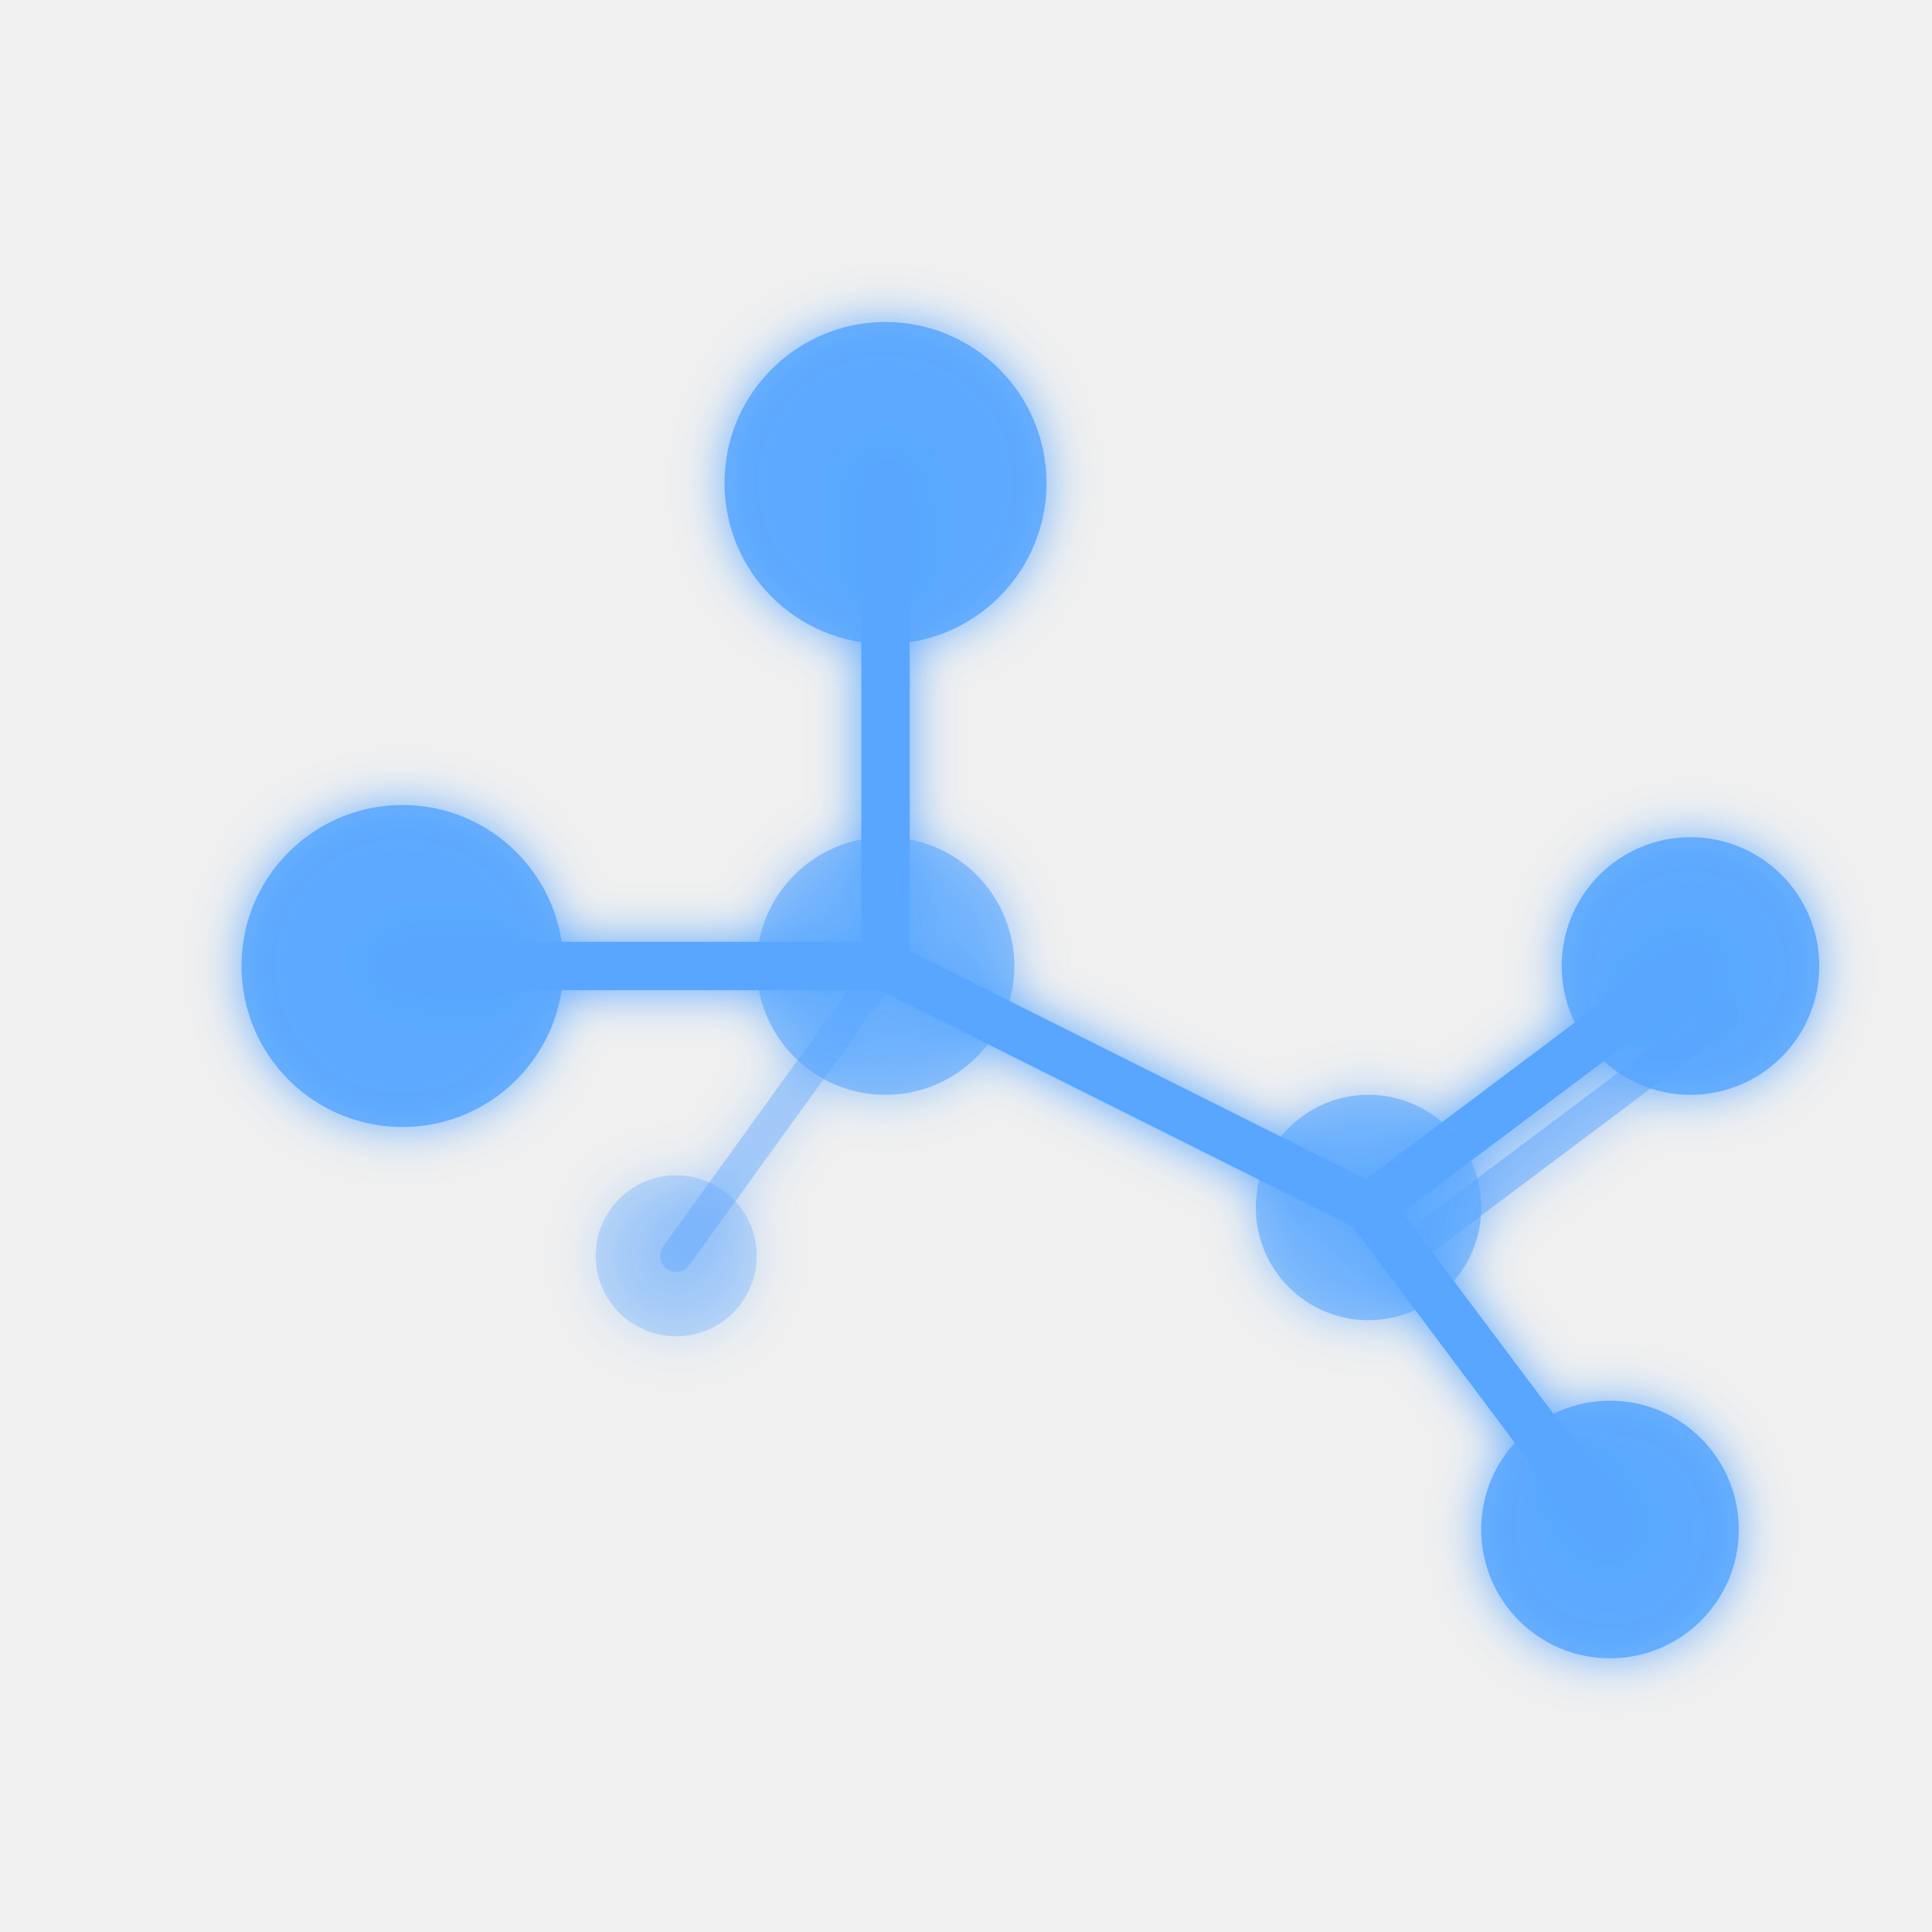
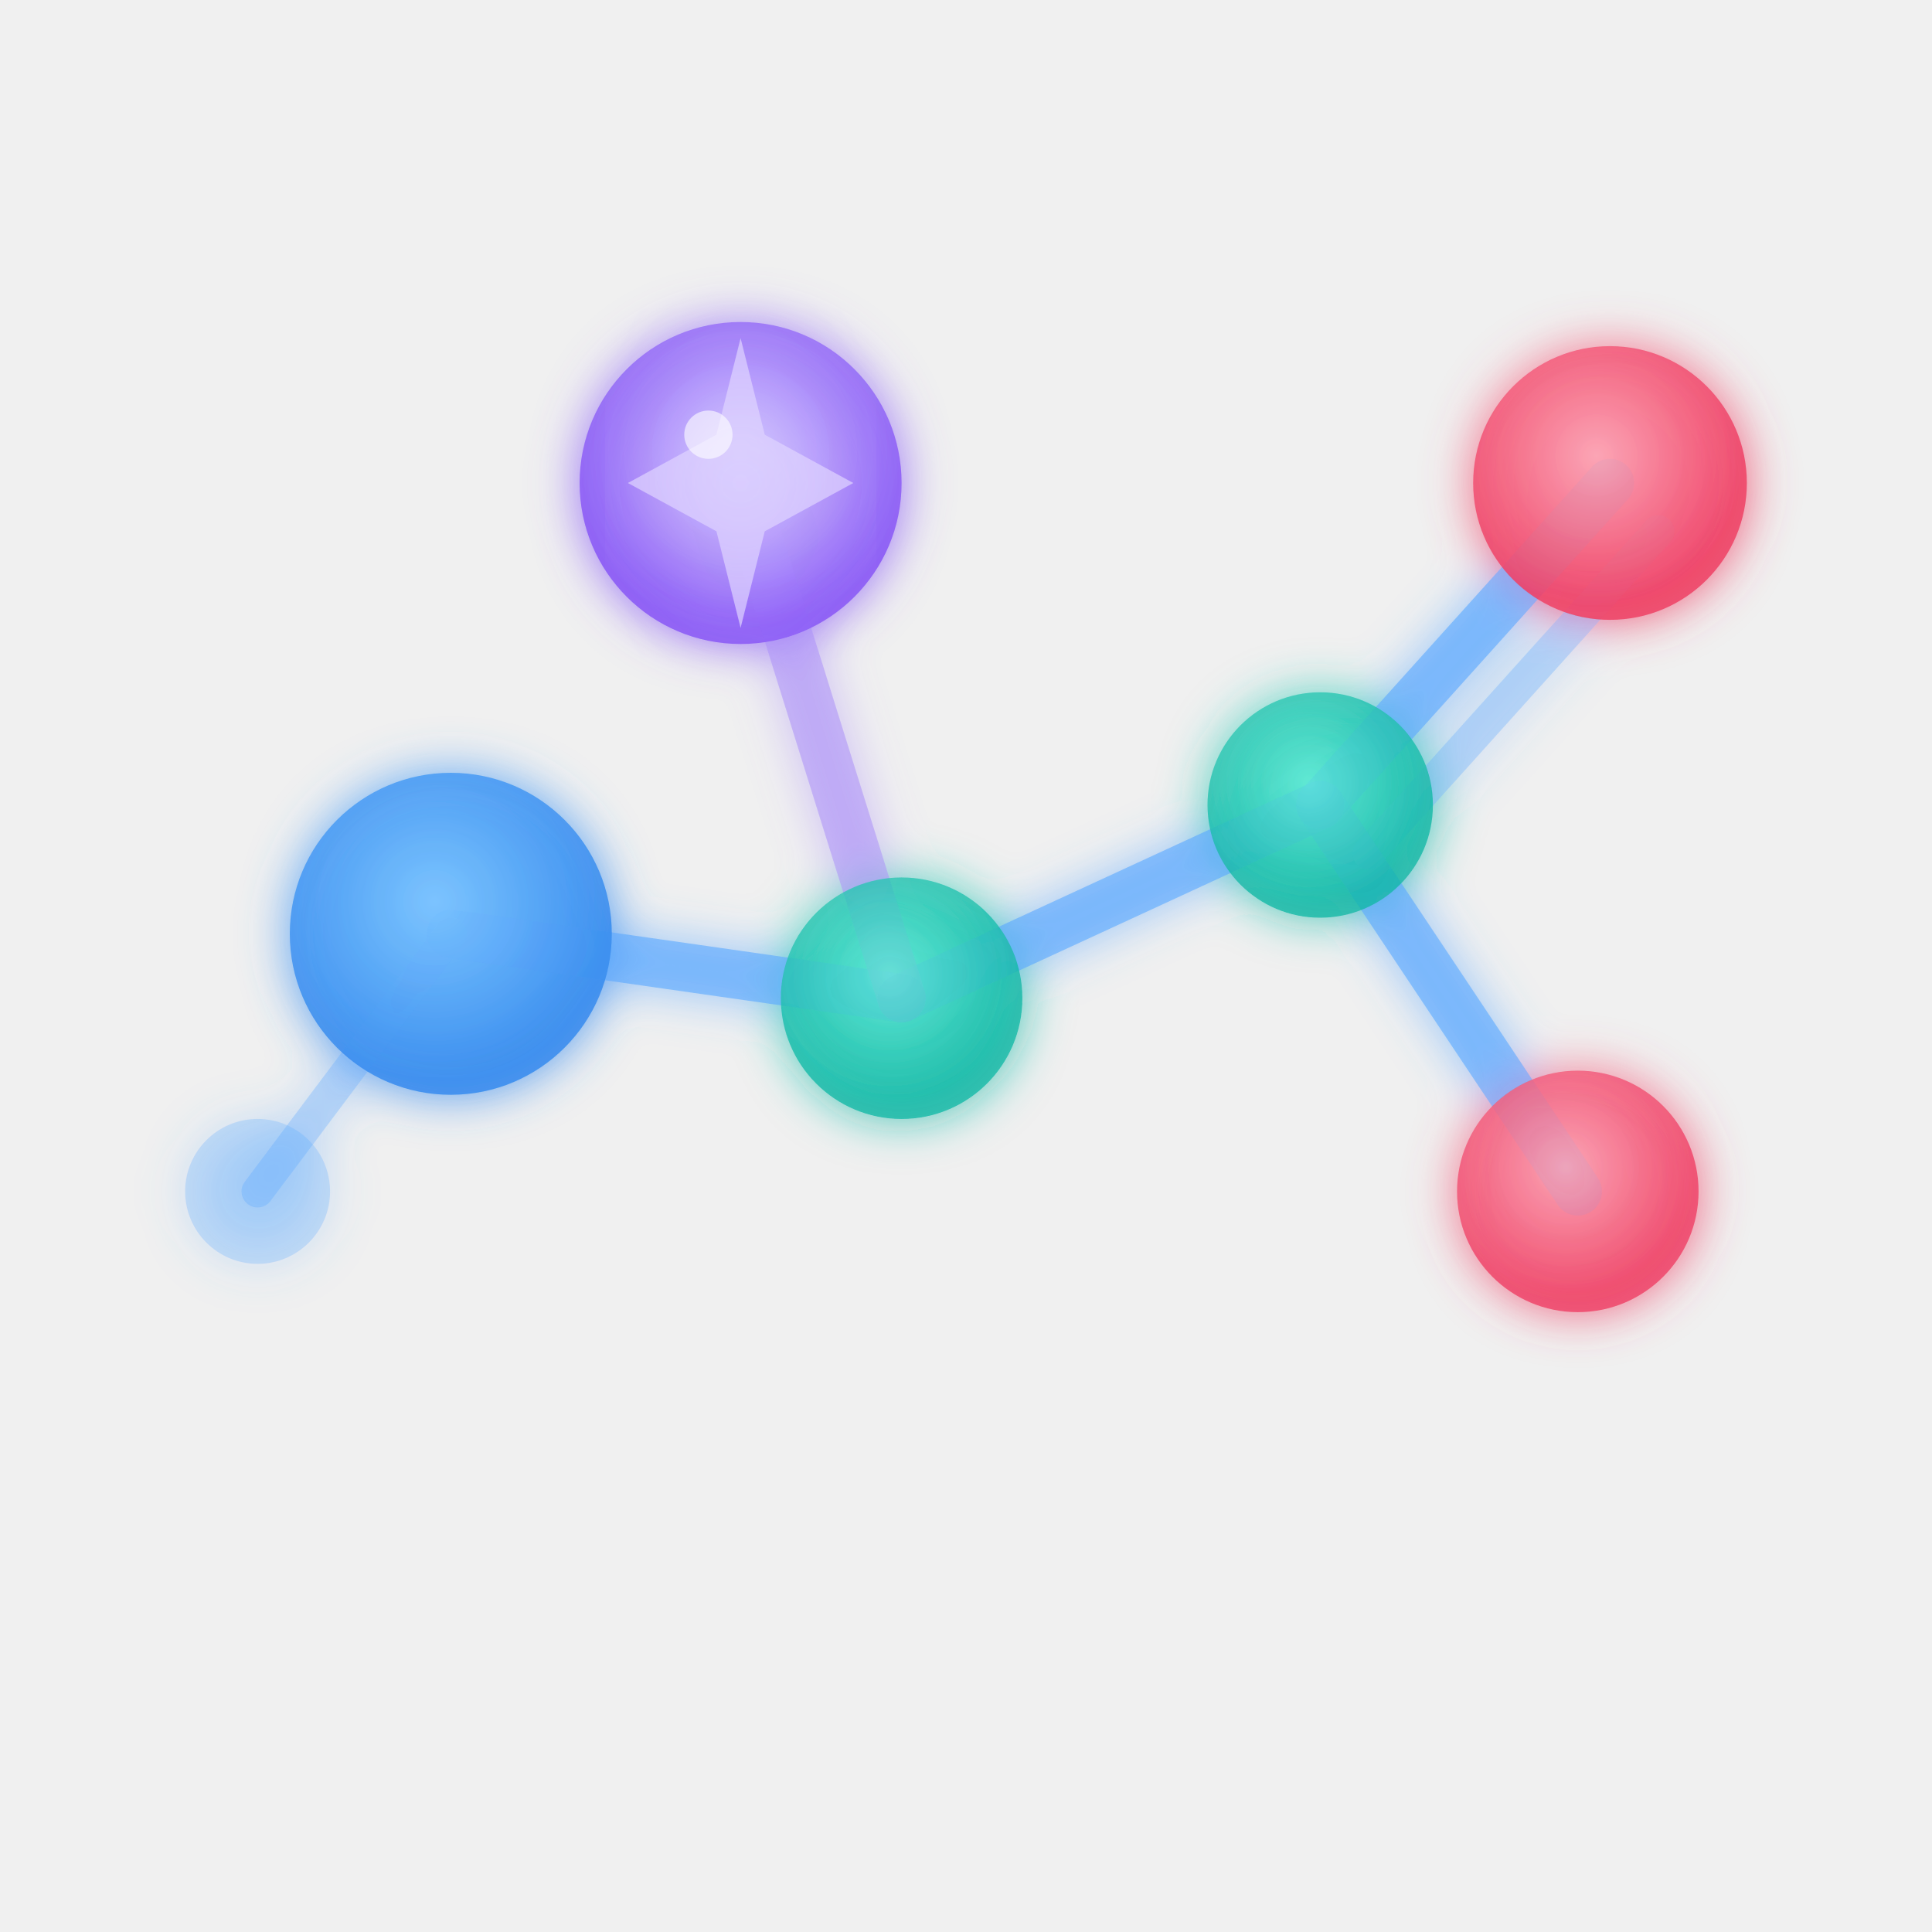
<svg xmlns="http://www.w3.org/2000/svg" viewBox="0 0 120 120">
  <defs>
    <filter id="glow">
      <feGaussianBlur stdDeviation="1.5" result="blur" />
      <feMerge>
        <feMergeNode in="blur" />
        <feMergeNode in="SourceGraphic" />
      </feMerge>
    </filter>
+     <filter id="spark-glow">
+       <feGaussianBlur stdDeviation="3" result="blur" />
+       <feMerge>
+         <feMergeNode in="blur" />
+         <feMergeNode in="SourceGraphic" />
+       </feMerge>
+     </filter>
+     <radialGradient id="ai-fill" cx="50%" cy="40%" r="55%">
+       <stop offset="0%" stop-color="#c4b5fd" />
+       <stop offset="100%" stop-color="#8b5cf6" />
+     </radialGradient>
+     <radialGradient id="n-fill" cx="45%" cy="40%" r="55%">
+       <stop offset="0%" stop-color="#7cc4ff" />
+       <stop offset="100%" stop-color="#3b8eef" />
+     </radialGradient>
+     <radialGradient id="o-fill" cx="45%" cy="40%" r="55%">
+       <stop offset="0%" stop-color="#fca5b5" />
+       <stop offset="100%" stop-color="#ef4468" />
+     </radialGradient>
+     <radialGradient id="c-fill" cx="45%" cy="40%" r="55%">
+       <stop offset="0%" stop-color="#5eead4" />
+       <stop offset="100%" stop-color="#14b8a6" />
+     </radialGradient>
  </defs>
  <g filter="url(#glow)">
-     <line x1="25" y1="60" x2="55" y2="60" stroke="#58a6ff" stroke-width="3" stroke-linecap="round" />
-     <line x1="55" y1="60" x2="85" y2="75" stroke="#58a6ff" stroke-width="3" stroke-linecap="round" />
-     <line x1="85" y1="75" x2="105" y2="60" stroke="#58a6ff" stroke-width="3" stroke-linecap="round" />
-     <line x1="87" y1="78" x2="107" y2="63" stroke="#58a6ff" stroke-width="2" stroke-linecap="round" opacity="0.5" />
-     <line x1="85" y1="75" x2="100" y2="95" stroke="#58a6ff" stroke-width="3" stroke-linecap="round" />
-     <line x1="55" y1="60" x2="55" y2="30" stroke="#58a6ff" stroke-width="3" stroke-linecap="round" />
-     <line x1="55" y1="60" x2="42" y2="78" stroke="#58a6ff" stroke-width="2" stroke-linecap="round" opacity="0.4" />
-     <circle cx="25" cy="60" r="10" fill="#58a6ff" opacity="0.85" />
-     <circle cx="55" cy="60" r="8" fill="#58a6ff" opacity="0.6" />
-     <circle cx="85" cy="75" r="7" fill="#58a6ff" opacity="0.6" />
-     <circle cx="105" cy="60" r="8" fill="#58a6ff" opacity="0.85" />
-     <circle cx="100" cy="95" r="8" fill="#58a6ff" opacity="0.85" />
-     <circle cx="55" cy="30" r="10" fill="#58a6ff" opacity="0.85" />
-     <circle cx="42" cy="78" r="5" fill="#58a6ff" opacity="0.3" />
+     <line x1="28" y1="58" x2="56" y2="62" stroke="#58a6ff" stroke-width="3" stroke-linecap="round" opacity="0.6" />
+     <line x1="56" y1="62" x2="82" y2="50" stroke="#58a6ff" stroke-width="3" stroke-linecap="round" opacity="0.6" />
+     <line x1="82" y1="50" x2="100" y2="30" stroke="#58a6ff" stroke-width="3" stroke-linecap="round" opacity="0.6" />
+     <line x1="85" y1="53" x2="103" y2="33" stroke="#58a6ff" stroke-width="2" stroke-linecap="round" opacity="0.3" />
+     <line x1="82" y1="50" x2="98" y2="74" stroke="#58a6ff" stroke-width="3" stroke-linecap="round" opacity="0.6" />
+     <line x1="56" y1="62" x2="46" y2="30" stroke="#a78bfa" stroke-width="3" stroke-linecap="round" opacity="0.5" />
+     <line x1="28" y1="58" x2="16" y2="74" stroke="#58a6ff" stroke-width="2" stroke-linecap="round" opacity="0.3" />
+     <circle cx="16" cy="74" r="4.5" fill="#58a6ff" opacity="0.25" />
+     <circle cx="98" cy="74" r="7.5" fill="url(#o-fill)" opacity="0.85" />
+     <circle cx="82" cy="50" r="7" fill="url(#c-fill)" opacity="0.8" />
+     <circle cx="100" cy="30" r="8.5" fill="url(#o-fill)" opacity="0.9" />
+     <circle cx="56" cy="62" r="7.5" fill="url(#c-fill)" opacity="0.8" />
+     <circle cx="28" cy="58" r="10" fill="url(#n-fill)" opacity="0.9" />
+     <circle cx="46" cy="30" r="10" fill="url(#ai-fill)" opacity="0.92" />
  </g>
+   <g filter="url(#spark-glow)">
+     <path d="M46,21 L47.5,27 L53,30 L47.5,33 L46,39 L44.5,33 L39,30 L44.5,27 Z" fill="#e0d4ff" opacity="0.7" />
+   </g>
+   <circle cx="44" cy="27" r="1.5" fill="white" opacity="0.6" />
</svg>
